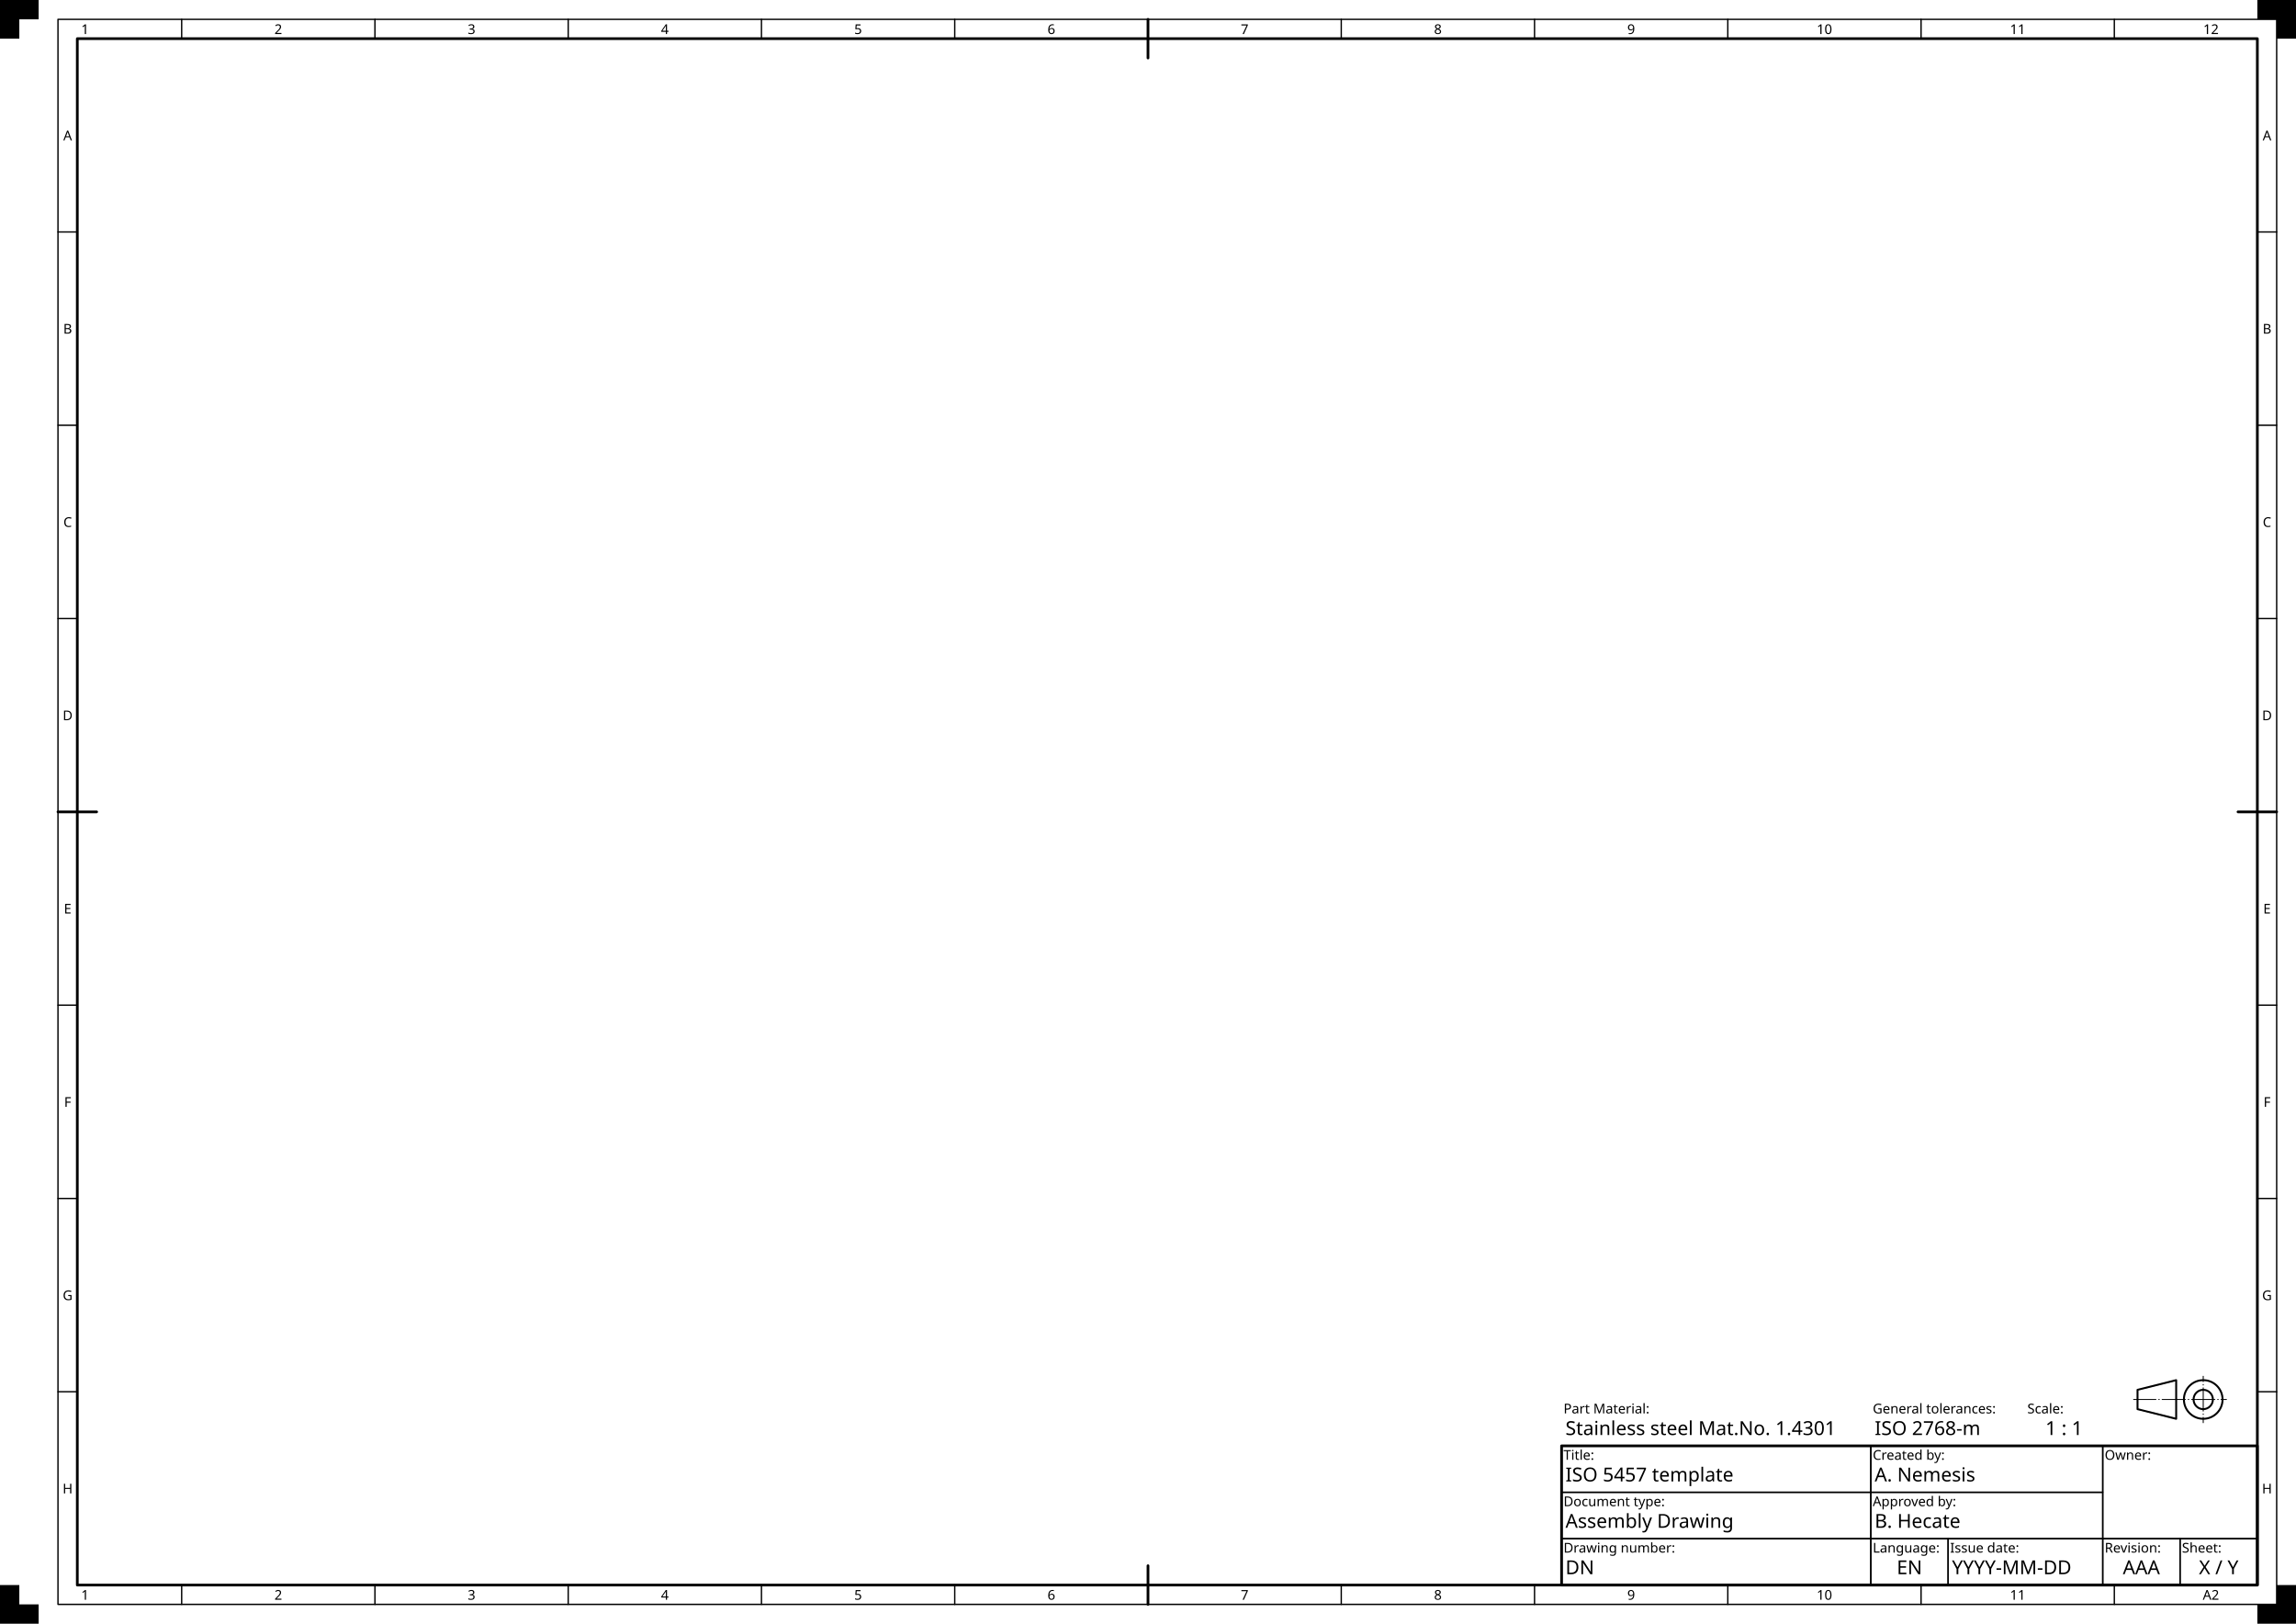
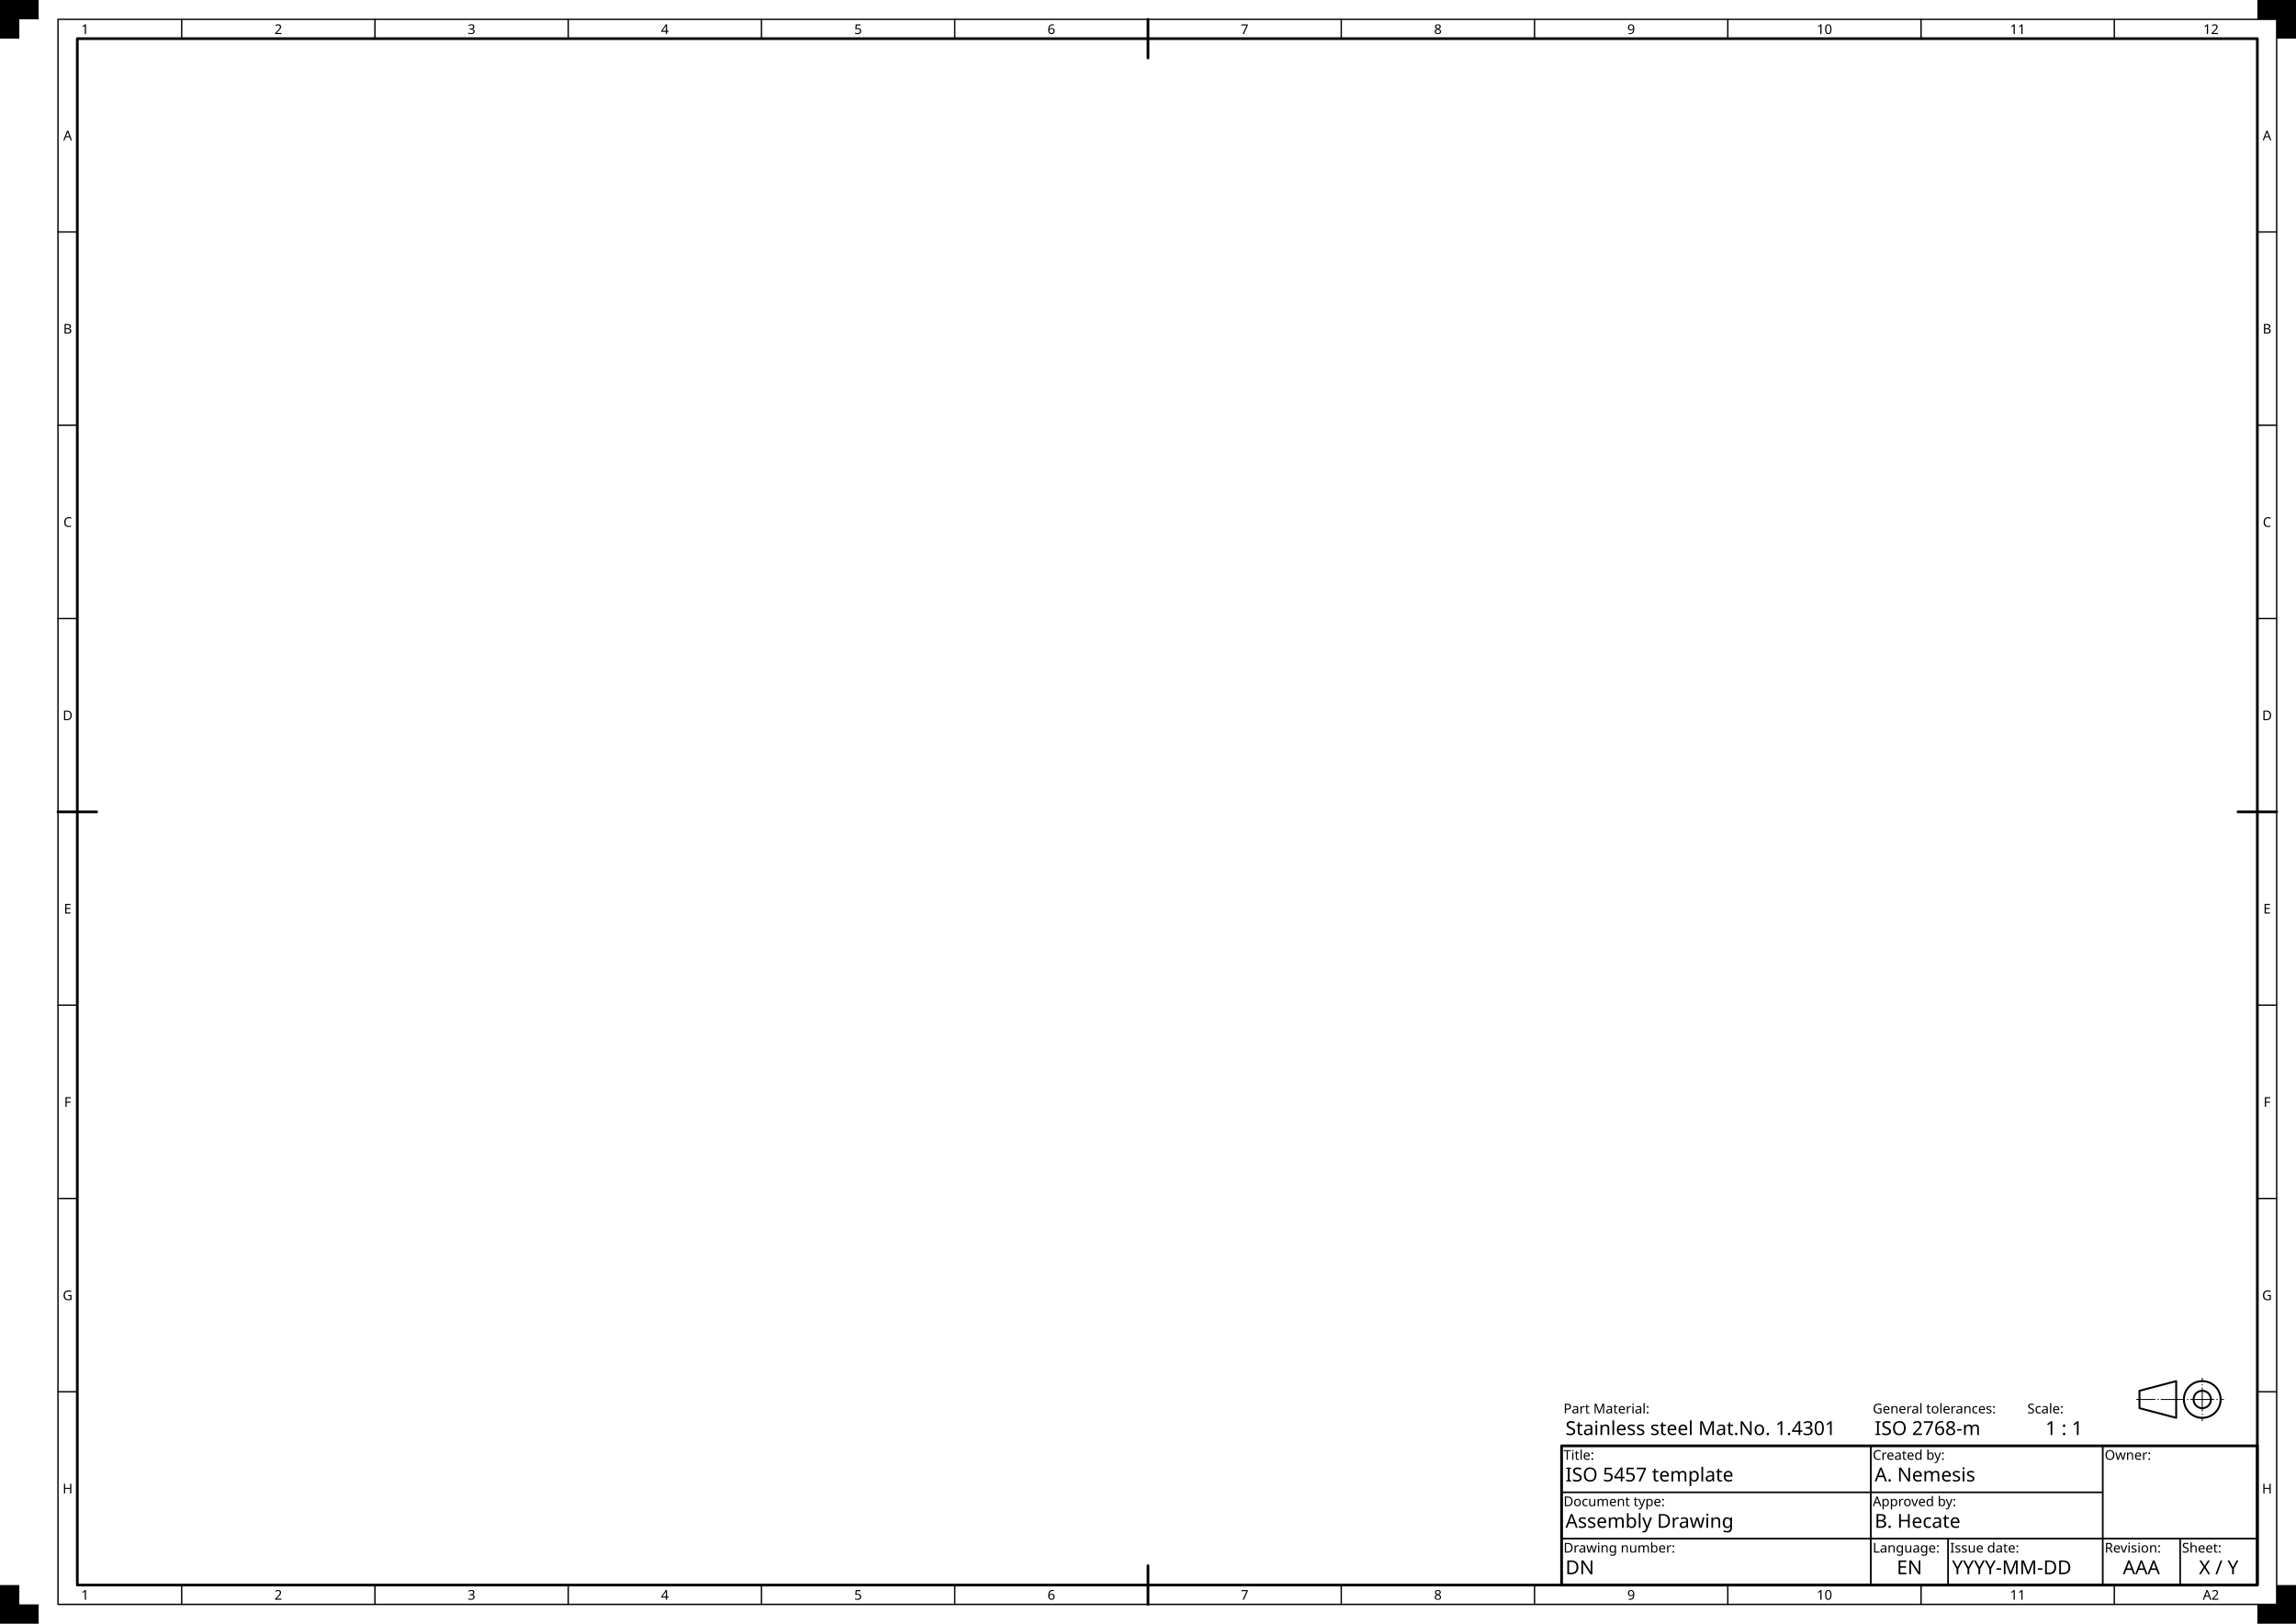
<svg xmlns="http://www.w3.org/2000/svg" xmlns:ns1="https://www.freecadweb.org/wiki/index.php?title=Svg_Namespace" width="594mm" height="420mm" viewBox="0 0 594 420" version="1.1">
  <rect id="drawing_space_frame" x="20" y="10" width="564" height="400" style="fill:none;stroke:#000000;stroke-width:0.7;stroke-linecap:round;stroke-linejoin:round" />
  <g id="centring_marks" style="fill:none;stroke:#000000;stroke-width:0.7;stroke-linecap:round">
    <path id="top_centring" d="m 297,5 v 10" />
    <path id="right_centring" d="m 589,210 h -10" />
    <path id="bottom_centring" d="m 297,415 v -10" />
    <path id="left_centring" d="m 15,210 h 10" />
  </g>
  <g id="grid_reference_system">
    <g id="grid_reference_borders" style="fill:none;stroke:#000000;stroke-width:0.35;stroke-linecap:round;stroke-linejoin:round">
      <rect id="grid_reference_border" x="15" y="5" width="574" height="410" />
      <path id="upper_border_1" d="m 47,5 v 5" />
      <path id="upper_border_2" d="m 97,5 v 5" />
      <path id="upper_border_3" d="m 147,5 v 5" />
      <path id="upper_border_4" d="m 197,5 v 5" />
      <path id="upper_border_5" d="m 247,5 v 5" />
      <path id="upper_border_7" d="m 347,5 v 5" />
      <path id="upper_border_8" d="m 397,5 v 5" />
      <path id="upper_border_9" d="m 447,5 v 5" />
      <path id="upper_border_10" d="m 497,5 v 5" />
      <path id="upper_border_11" d="m 547,5 v 5" />
      <path id="right_border_1" d="m 589,60 h -5" />
      <path id="right_border_2" d="m 589,110 h -5" />
      <path id="right_border_3" d="m 589,160 h -5" />
      <path id="right_border_5" d="m 589,260 h -5" />
      <path id="right_border_6" d="m 589,310 h -5" />
      <path id="right_border_7" d="m 589,360 h -5" />
      <path id="lower_border_1" d="m 47,415 v -5" />
      <path id="lower_border_2" d="m 97,415 v -5" />
      <path id="lower_border_3" d="m 147,415 v -5" />
      <path id="lower_border_4" d="m 197,415 v -5" />
      <path id="lower_border_5" d="m 247,415 v -5" />
      <path id="lower_border_7" d="m 347,415 v -5" />
      <path id="lower_border_8" d="m 397,415 v -5" />
      <path id="lower_border_9" d="m 447,415 v -5" />
      <path id="lower_border_10" d="m 497,415 v -5" />
      <path id="lower_border_11" d="m 547,415 v -5" />
      <path id="left_border_1" d="m 15,60 h 5" />
      <path id="left_border_2" d="m 15,110 h 5" />
      <path id="left_border_3" d="m 15,160 h 5" />
      <path id="left_border_5" d="m 15,260 h 5" />
      <path id="left_border_6" d="m 15,310 h 5" />
      <path id="left_border_7" d="m 15,360 h 5" />
    </g>
    <g id="grid_reference_markers" style="font-size:3.5px;font-family:osifont;text-align:center;text-anchor:middle;fill:#000000;stroke:none">
      <text id="upper_marker_1" x="22" y="8.8">1</text>
      <text id="upper_marker_2" x="72" y="8.8">2</text>
      <text id="upper_marker_3" x="122" y="8.8">3</text>
      <text id="upper_marker_4" x="172" y="8.8">4</text>
      <text id="upper_marker_5" x="222" y="8.8">5</text>
      <text id="upper_marker_6" x="272" y="8.8">6</text>
      <text id="upper_marker_7" x="322" y="8.8">7</text>
      <text id="upper_marker_8" x="372" y="8.8">8</text>
      <text id="upper_marker_9" x="422" y="8.8">9</text>
      <text id="upper_marker_10" x="472" y="8.8">10</text>
      <text id="upper_marker_11" x="522" y="8.8">11</text>
      <text id="upper_marker_12" x="572" y="8.8">12</text>
      <text id="right_marker_1" x="586.5" y="36.3">A</text>
      <text id="right_marker_2" x="586.5" y="86.3">B</text>
      <text id="right_marker_3" x="586.5" y="136.3">C</text>
      <text id="right_marker_4" x="586.5" y="186.3">D</text>
      <text id="right_marker_5" x="586.5" y="236.3">E</text>
      <text id="right_marker_6" x="586.5" y="286.3">F</text>
      <text id="right_marker_7" x="586.5" y="336.3">G</text>
      <text id="right_marker_8" x="586.5" y="386.3">H</text>
      <text id="lower_marker_1" x="22" y="413.8">1</text>
      <text id="lower_marker_2" x="72" y="413.8">2</text>
      <text id="lower_marker_3" x="122" y="413.8">3</text>
      <text id="lower_marker_4" x="172" y="413.8">4</text>
      <text id="lower_marker_5" x="222" y="413.8">5</text>
      <text id="lower_marker_6" x="272" y="413.8">6</text>
      <text id="lower_marker_7" x="322" y="413.8">7</text>
      <text id="lower_marker_8" x="372" y="413.8">8</text>
      <text id="lower_marker_9" x="422" y="413.8">9</text>
      <text id="lower_marker_10" x="472" y="413.8">10</text>
      <text id="lower_marker_11" x="522" y="413.8">11</text>
      <text id="lower_marker_12" x="572" y="413.8">A2</text>
      <text id="left_marker_1" x="17.5" y="36.3">A</text>
      <text id="left_marker_2" x="17.5" y="86.3">B</text>
      <text id="left_marker_3" x="17.5" y="136.3">C</text>
      <text id="left_marker_4" x="17.5" y="186.3">D</text>
      <text id="left_marker_5" x="17.5" y="236.3">E</text>
      <text id="left_marker_6" x="17.5" y="286.3">F</text>
      <text id="left_marker_7" x="17.5" y="336.3">G</text>
      <text id="left_marker_8" x="17.5" y="386.3">H</text>
    </g>
  </g>
  <g id="trimming_marks" style="fill:#000000;stroke:none">
    <path id="top_left_trimming" d="m 0,0 h 10 v 5 h -5 v 5 h -5 z" />
    <path id="top_right_trimming" d="m 594,0 h -10 v 5 h 5 v 5 h 5 z" />
    <path id="bottom_right_trimming" d="m 594,420 h -10 v -5 h 5 v -5 h 5 z" />
    <path id="bottom_left_trimming" d="m 0,420 h 10 v -5 h -5 v -5 h -5 z" />
  </g>
  <g id="title_block_borders" style="fill:none;stroke:#000000;stroke-width:0.35;stroke-linecap:round;stroke-linejoin:round">
    <rect id="title_block_frame" x="404" y="374" width="180" height="36" style="stroke-width:0.7" />
    <rect id="legal_owner_border" x="544" y="374" width="40" height="24" />
    <rect id="identification_number_border" x="404" y="398" width="80" height="12" />
    <rect id="revision_index_border" x="544" y="398" width="20" height="12" />
    <rect id="date_of_issue_border" x="504" y="398" width="40" height="12" />
    <rect id="sheet_number_border" x="564" y="398" width="20" height="12" />
    <rect id="language_code_border" x="484" y="398" width="20" height="12" />
    <rect id="title_border" x="404" y="374" width="80" height="12" />
    <rect id="approval_person_border" x="484" y="386" width="60" height="12" />
    <rect id="creator_border" x="484" y="374" width="60" height="12" />
    <rect id="document_type_border" x="404" y="386" width="80" height="12" />
  </g>
  <g id="title_block_labels" style="font-size:3.5px;font-family:osifont;text-anchor:start;fill:#000000;stroke:none">
    <text id="legal_owner label" x="544.5" y="377.6">Owner:</text>
    <text id="identification_number_label" x="404.5" y="401.6">Drawing number:</text>
    <text id="revision_index_label" x="544.5" y="401.6">Revision:</text>
    <text id="date_of_issue_label" x="504.5" y="401.6">Issue date:</text>
    <text id="sheet_number_label" x="564.5" y="401.6">Sheet:</text>
    <text id="language_code_label" x="484.5" y="401.6">Language:</text>
    <text id="title_label" x="404.5" y="377.6">Title:</text>
    <text id="approval_person_label" x="484.5" y="389.6">Approved by:</text>
    <text id="creator_label" x="484.5" y="377.6">Created by:</text>
    <text id="document_type_label" x="404.5" y="389.6">Document type:</text>
    <text id="sheet_scale_label" x="524.5" y="365.6">Scale:</text>
    <text id="general_tolerances_label" x="484.5" y="365.6">General tolerances:</text>
    <text id="part_material_label" x="404.5" y="365.6">Part Material:</text>
  </g>
  <g id="title_block_data_fields" style="font-size:5px;font-family:osifont;text-anchor:start;fill:#000000;stroke:none">
    <text id="legal_owner_1_data_field" x="564" y="383.1" ns1:editable="legal_owner_1" ns1:autofill="organization" style="font-size:3.5px;text-align:center;text-anchor:middle">
      <tspan />
    </text>
    <text id="legal_owner_2_data_field" x="564" y="387.1" ns1:editable="legal_owner_2" style="font-size:3.5px;text-align:center;text-anchor:middle">
      <tspan />
    </text>
    <text id="legal_owner_3_data_field" x="564" y="391.1" ns1:editable="legal_owner_3" style="font-size:3.5px;text-align:center;text-anchor:middle">
      <tspan />
    </text>
    <text id="legal_owner_4_data_field" x="564" y="395.1" ns1:editable="legal_owner_4" style="font-size:3.5px;text-align:center;text-anchor:middle">
      <tspan />
    </text>
    <text id="identification_number_data_field" x="405" y="407.2" ns1:editable="identification_number">
      <tspan>DN</tspan>
    </text>
    <text id="revision_index_data_field" x="554" y="407.2" ns1:editable="revision_index" style="text-align:center;text-anchor:middle">
      <tspan>AAA</tspan>
    </text>
    <text id="date_of_issue_data_field" x="505" y="407.2" ns1:editable="date_of_issue" ns1:autofill="date">
      <tspan>YYYY-MM-DD</tspan>
    </text>
    <text id="sheet_number_data_field" x="574" y="407.2" ns1:editable="sheet_number" ns1:autofill="sheet" style="text-align:center;text-anchor:middle">
      <tspan>X / Y</tspan>
    </text>
    <text id="language_code_data_field" x="494" y="407.2" ns1:editable="language_code" style="text-align:center;text-anchor:middle">
      <tspan>EN</tspan>
    </text>
    <text id="title_data_field" x="405" y="383.2" ns1:editable="title" ns1:autofill="title">
      <tspan>ISO 5457 template</tspan>
    </text>
    <text id="approval_person_data_field" x="485" y="395.2" ns1:editable="approval_person">
      <tspan>B. Hecate</tspan>
    </text>
    <text id="creator_data_field" x="485" y="383.2" ns1:editable="creator" ns1:autofill="author">
      <tspan>A. Nemesis</tspan>
    </text>
    <text id="document_type_data_field" x="405" y="395.2" ns1:editable="document_type">
      <tspan>Assembly Drawing</tspan>
    </text>
    <text id="sheet_scale_data_field" x="534" y="371.2" ns1:editable="sheet_scale" ns1:autofill="scale" style="text-align:center;text-anchor:middle">
      <tspan>1 : 1</tspan>
    </text>
    <text id="general_tolerances_data_field" x="485" y="371.2" ns1:editable="general_tolerances">
      <tspan>ISO 2768-m</tspan>
    </text>
    <text id="part_material_data_field" x="405" y="371.2" ns1:editable="part_material">
      <tspan>Stainless steel Mat.No. 1.4301</tspan>
    </text>
  </g>
  <g id="extras_outlines" style="fill:none;stroke:#000000;stroke-width:0.5;stroke-linecap:round;stroke-linejoin:round">
-     <path id="first_angle_trapezoid" d="m 563,357 -10,2.5 v 5 l 10,2.5 z" />
-     <circle id="first_angle_inner circle" cx="570" cy="362" r="2.5" />
-     <circle id="first_angle_outer circle" cx="570" cy="362" r="5" />
+     <path id="first_angle_trapezoid" d="m 563,357.25 -9.5,2.5 v 4.5 l 9.5,2.5 z" />
+     <circle id="first_angle_inner_circle" cx="569.75" cy="362" r="2.25" />
+     <circle id="first_angle_outer_circle" cx="569.75" cy="362" r="4.75" />
  </g>
  <g id="extras_centre_lines" style="fill:none;stroke:#000000;stroke-width:0.25;stroke-linecap:round;stroke-linejoin:round;stroke-dasharray:6, 0.75, 0.125, 0.75">
-     <path id="first_angle_horizontal" d="m 552,362 h 24" style="stroke-dashoffset:0.25" />
-     <path id="first_angle_vertical" d="m 570,368 v -12" style="stroke-dashoffset:4.625" />
+     <path id="first_angle_horizontal" d="m 552.75,362 h 22.5" style="stroke-dashoffset:1.25" />
+     <path id="first_angle_vertical" d="m 569.75,367.5 v -11" style="stroke-dashoffset:5.125" />
  </g>
</svg>
